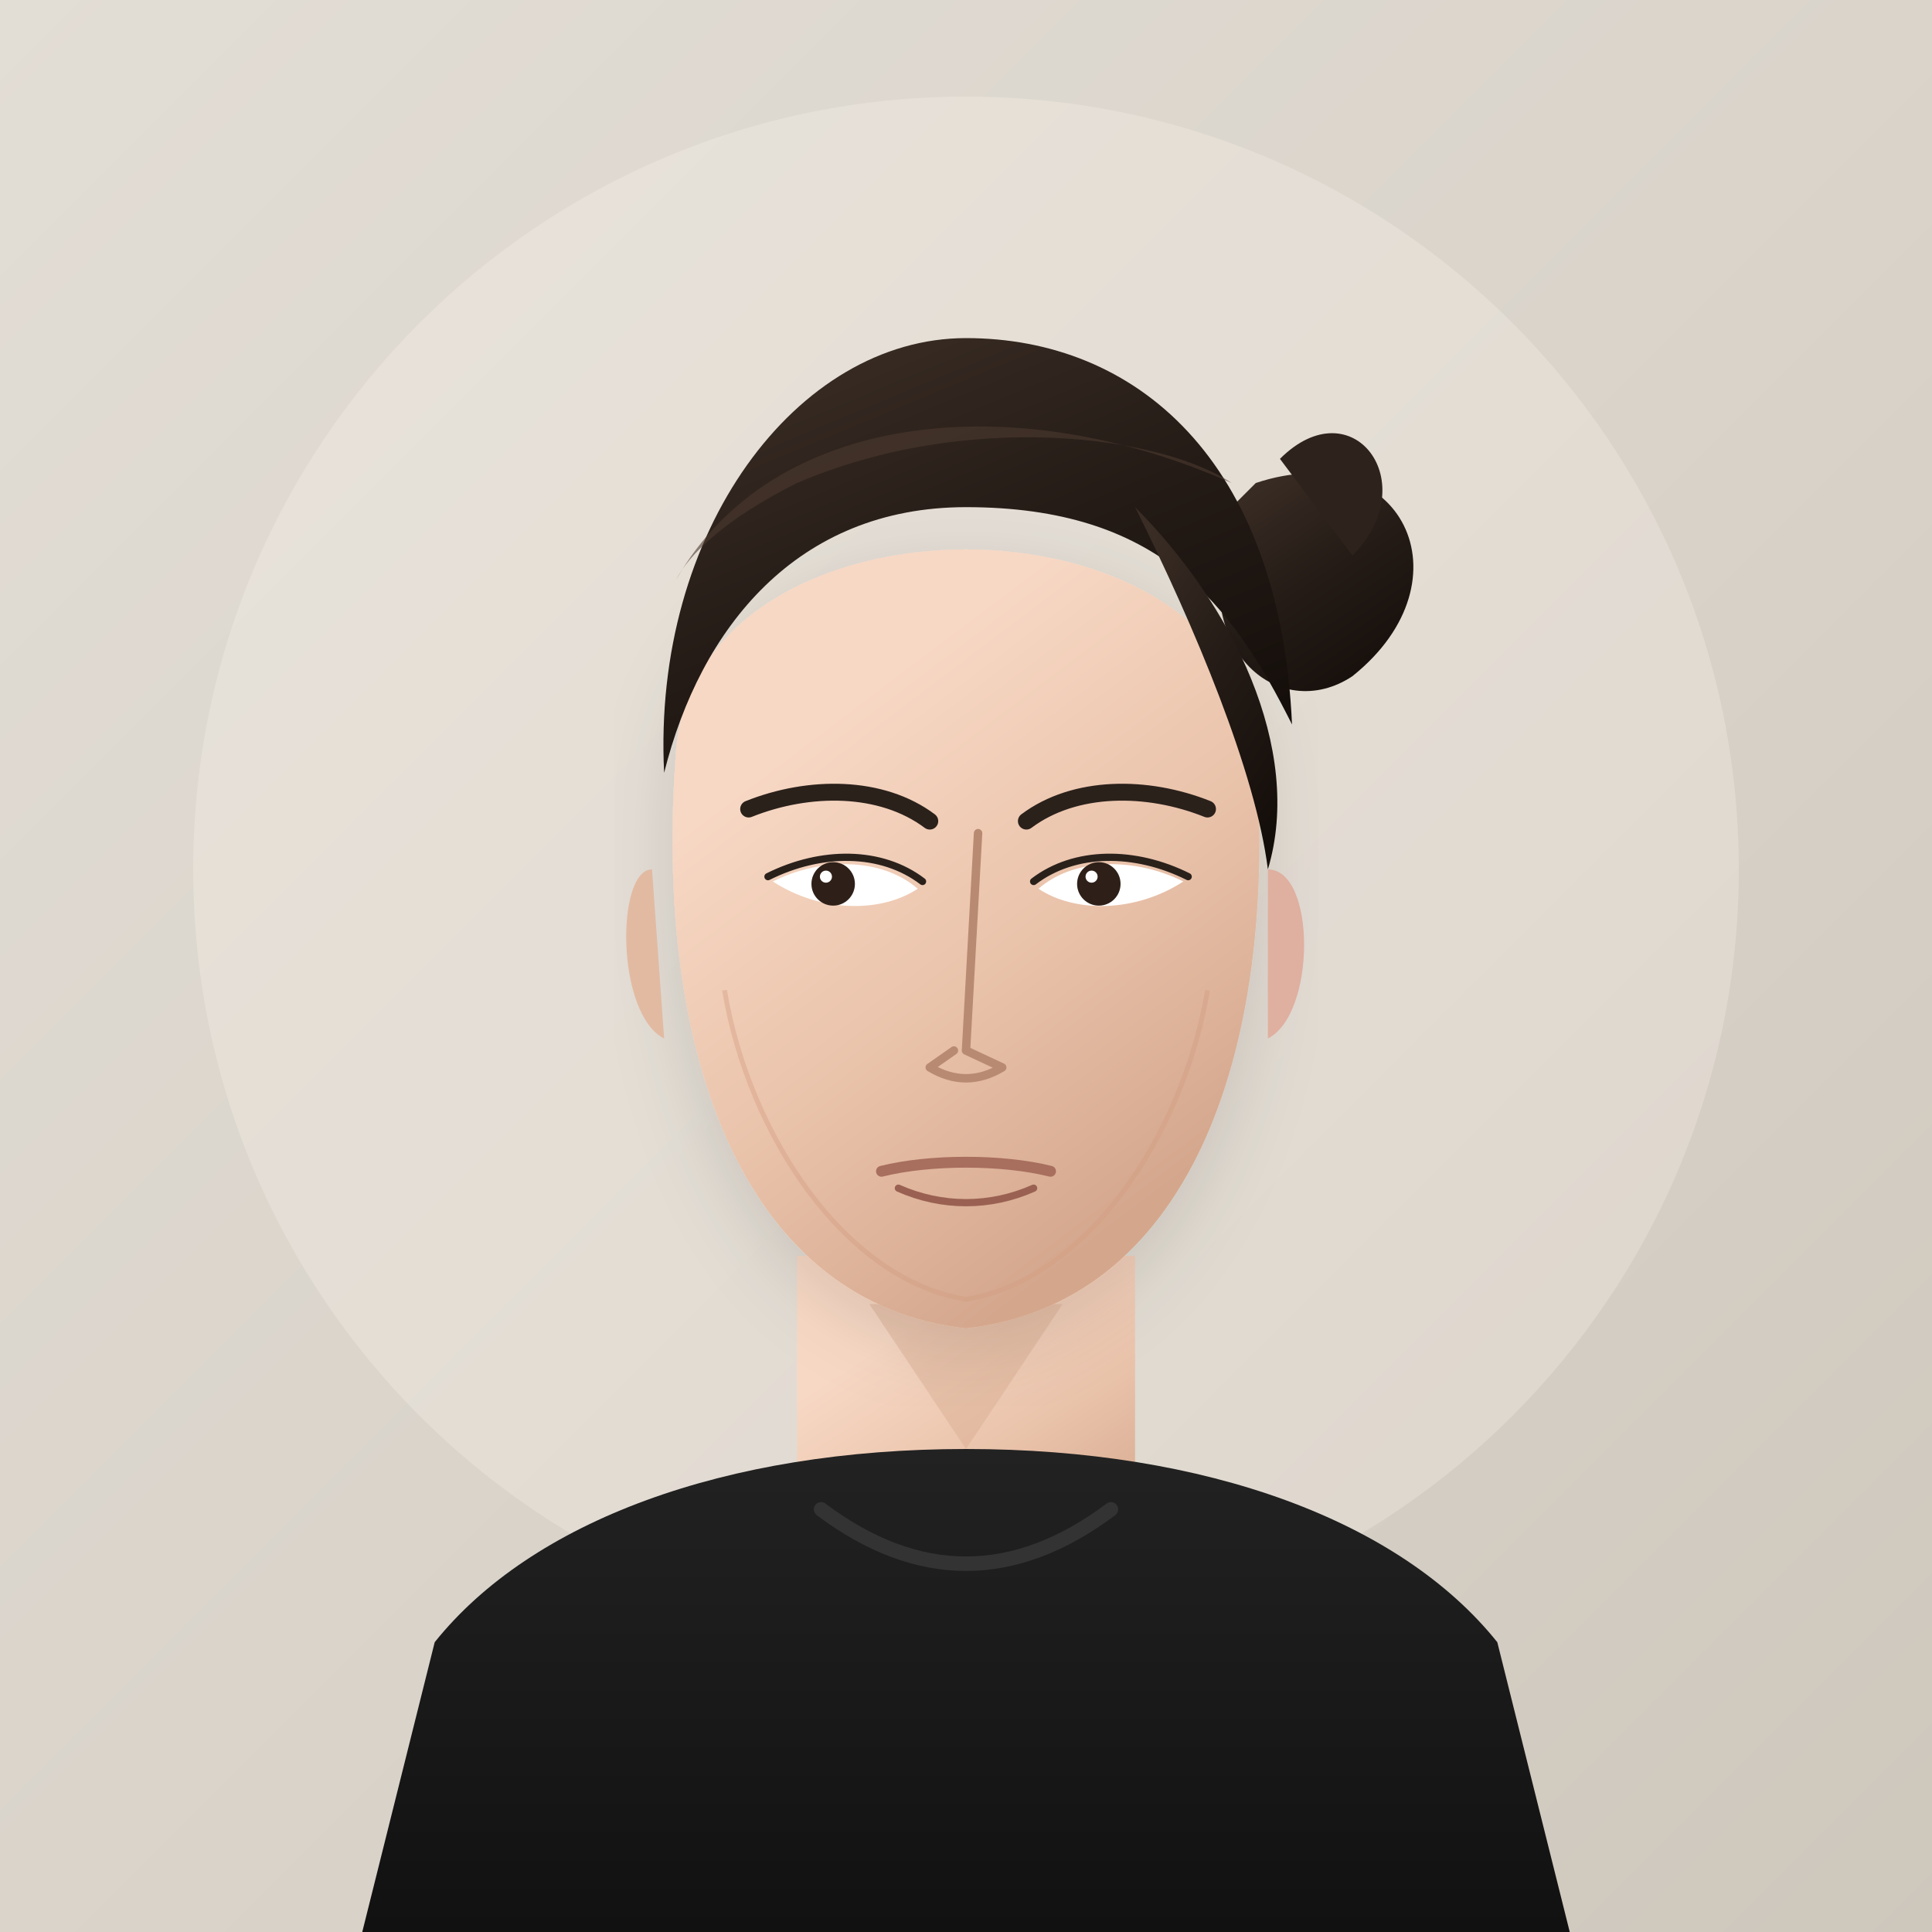
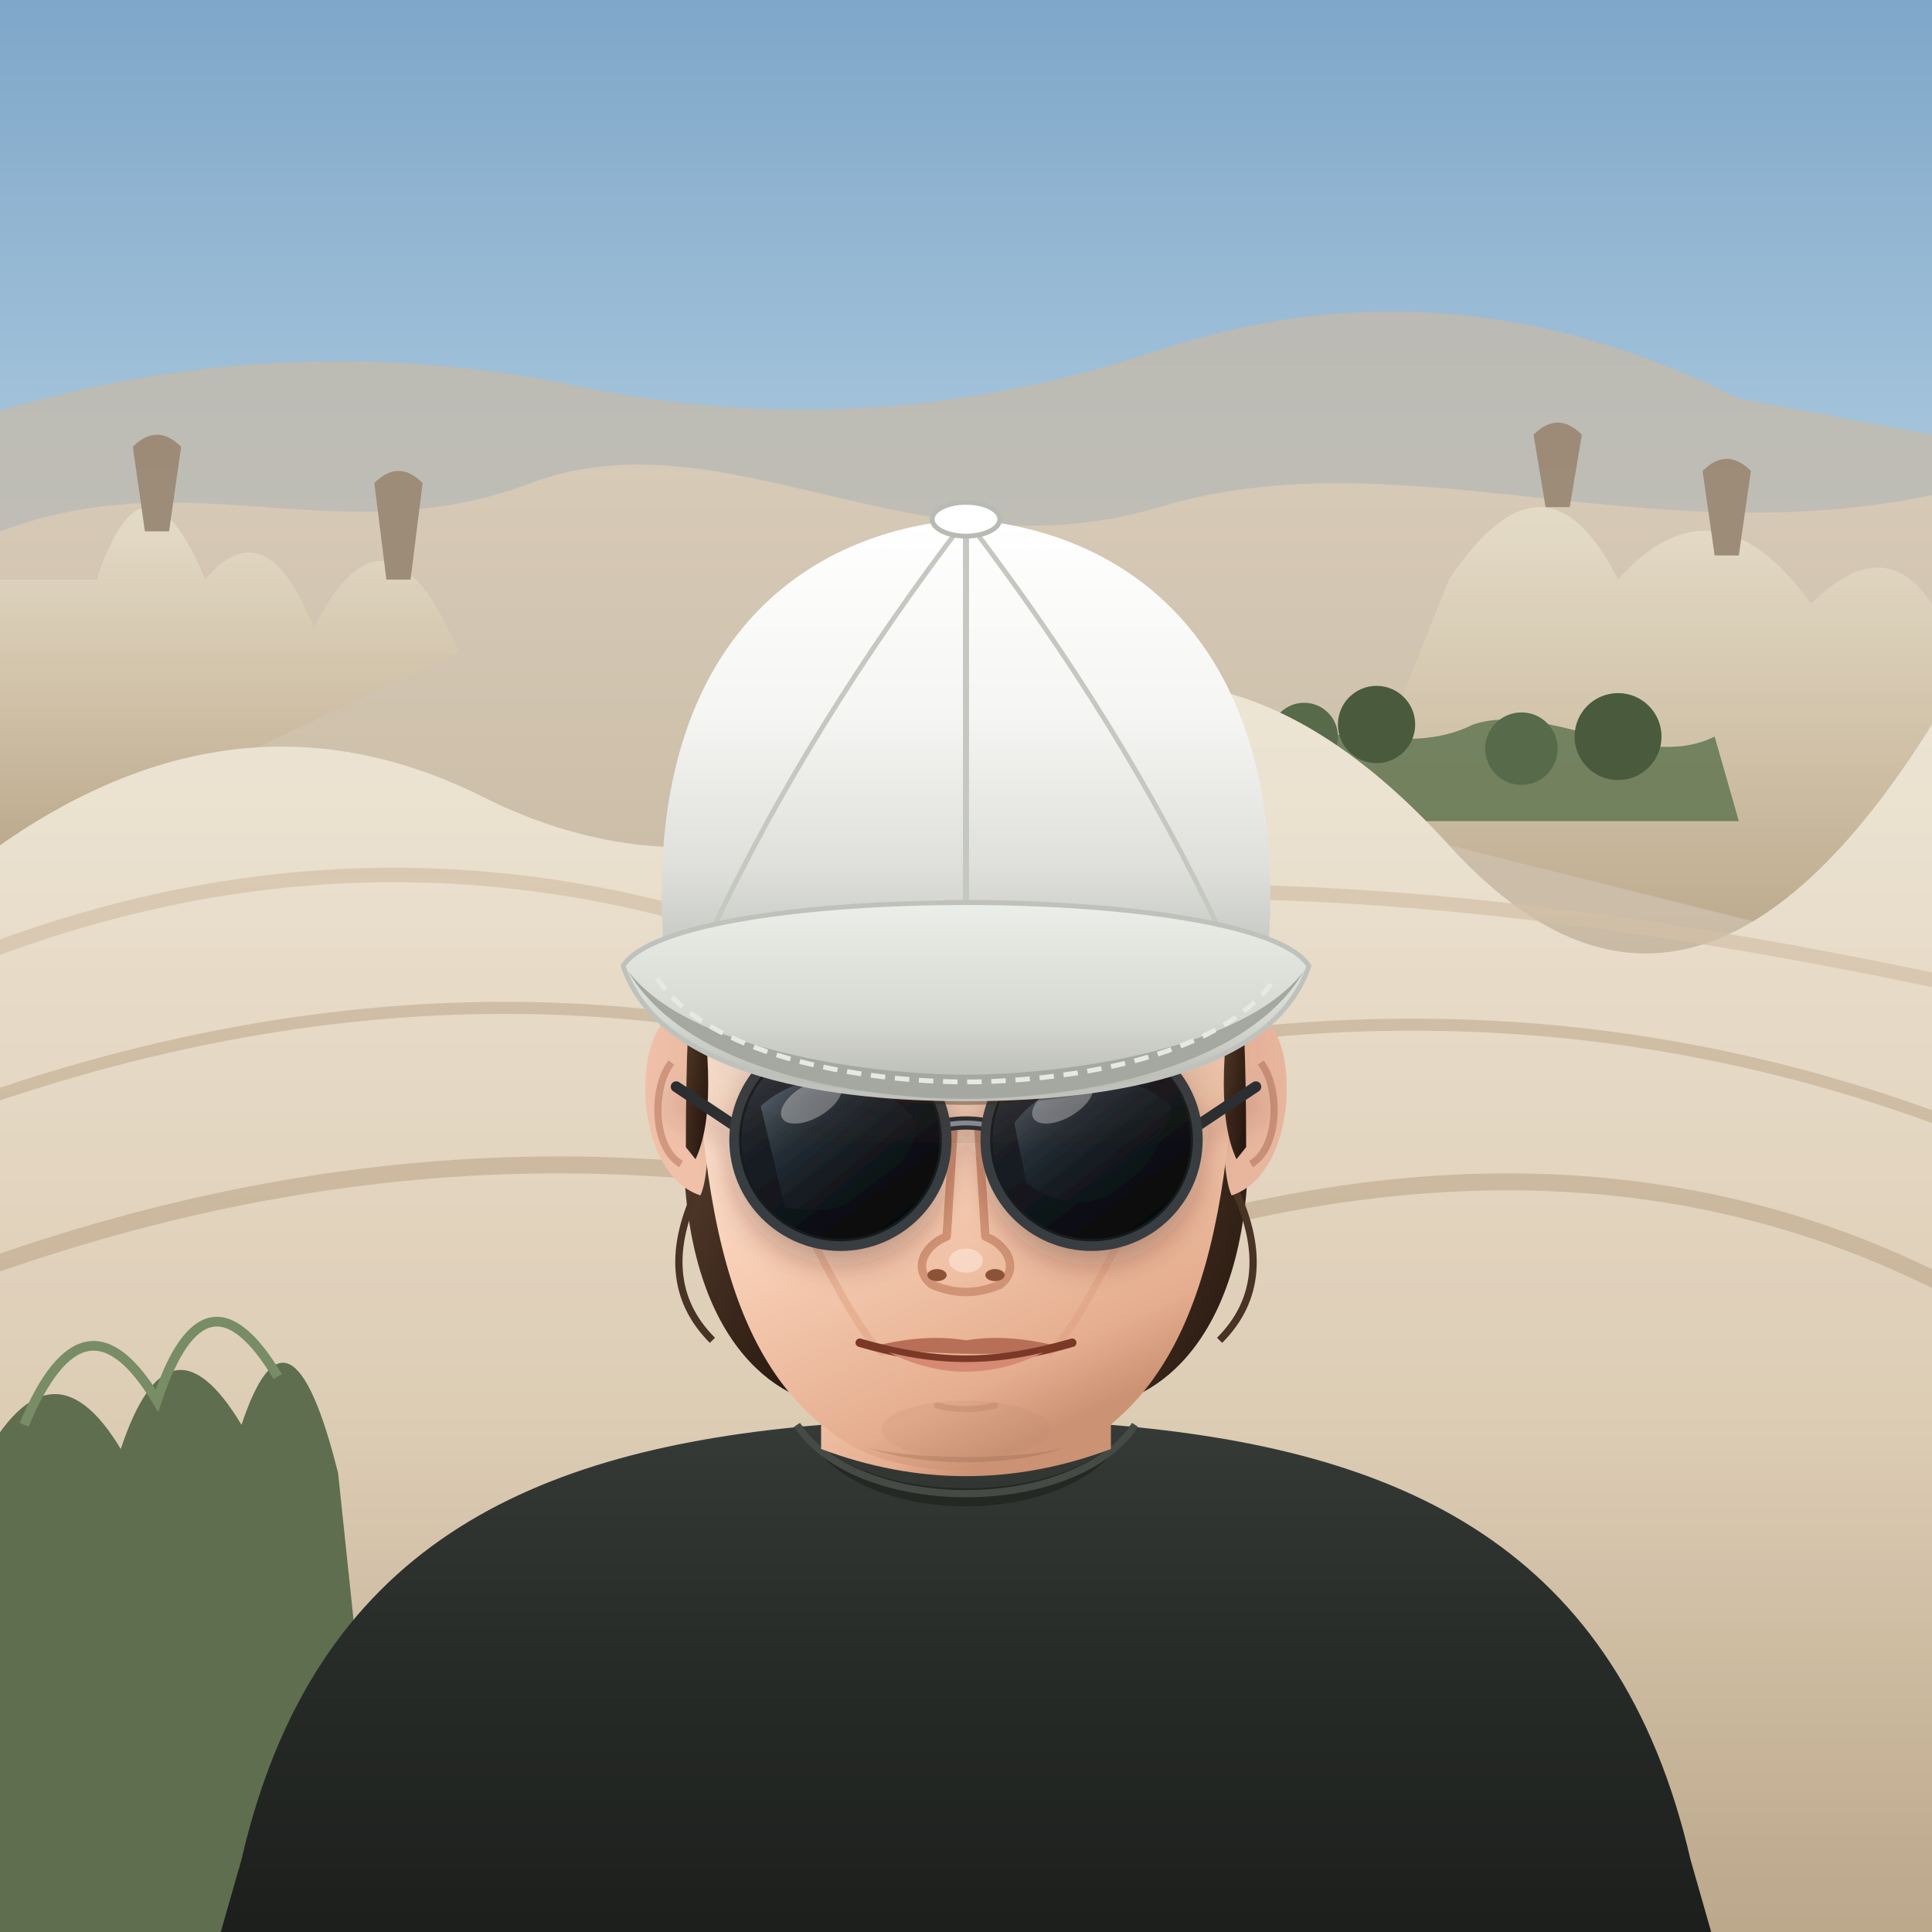
<svg xmlns="http://www.w3.org/2000/svg" viewBox="0 0 800 800" width="100%" height="100%">
  <defs>
-     <linearGradient id="bgGrad" x1="0%" y1="0%" x2="100%" y2="100%">
-       <stop offset="0%" stop-color="#E2DDD5" />
-       <stop offset="50%" stop-color="#DAD4CB" />
-       <stop offset="100%" stop-color="#CEC7BC" />
+     <linearGradient id="skyGrad" x1="0%" y1="0%" x2="0%" y2="100%">
+       <stop offset="0%" stop-color="#7EA6C8" />
+       <stop offset="35%" stop-color="#B8D3E5" />
+       <stop offset="60%" stop-color="#E2EDF4" />
+       <stop offset="100%" stop-color="#EDE6D8" />
    </linearGradient>
-     <linearGradient id="skinGrad" x1="30%" y1="20%" x2="70%" y2="90%">
-       <stop offset="0%" stop-color="#F7D8C4" />
-       <stop offset="50%" stop-color="#EAC3AB" />
-       <stop offset="100%" stop-color="#D4A78D" />
+     <linearGradient id="rockGradFar" x1="0%" y1="0%" x2="0%" y2="100%">
+       <stop offset="0%" stop-color="#D9CBB7" />
+       <stop offset="60%" stop-color="#CBBCA5" />
+       <stop offset="100%" stop-color="#B3A28A" />
    </linearGradient>
-     <linearGradient id="hairGrad" x1="20%" y1="0%" x2="80%" y2="100%">
-       <stop offset="0%" stop-color="#3A2D25" />
-       <stop offset="50%" stop-color="#241B16" />
-       <stop offset="100%" stop-color="#140E0A" />
+     <linearGradient id="rockGradMid" x1="0%" y1="0%" x2="0%" y2="100%">
+       <stop offset="0%" stop-color="#E8DEC9" />
+       <stop offset="50%" stop-color="#D3C3A8" />
+       <stop offset="100%" stop-color="#B8A485" />
+     </linearGradient>
+     <linearGradient id="rockGradNear" x1="0%" y1="0%" x2="0%" y2="100%">
+       <stop offset="0%" stop-color="#F2E9D8" />
+       <stop offset="60%" stop-color="#DECDB4" />
+       <stop offset="100%" stop-color="#BAA586" />
+     </linearGradient>
+     <linearGradient id="skinBase" x1="30%" y1="10%" x2="70%" y2="90%">
+       <stop offset="0%" stop-color="#FFE4D2" />
+       <stop offset="40%" stop-color="#F7CEB4" />
+       <stop offset="85%" stop-color="#E5AD8F" />
+       <stop offset="100%" stop-color="#CB9273" />
+     </linearGradient>
+     <linearGradient id="skinShadow" x1="0%" y1="0%" x2="100%" y2="100%">
+       <stop offset="0%" stop-color="#D4997A" />
+       <stop offset="100%" stop-color="#B87B5B" />
+     </linearGradient>
+     <linearGradient id="capGrad" x1="0%" y1="0%" x2="0%" y2="100%">
+       <stop offset="0%" stop-color="#FFFFFF" />
+       <stop offset="45%" stop-color="#F5F5F3" />
+       <stop offset="80%" stop-color="#DFE0DC" />
+       <stop offset="100%" stop-color="#C5C7C1" />
+     </linearGradient>
+     <linearGradient id="capBrimGrad" x1="0%" y1="0%" x2="0%" y2="100%">
+       <stop offset="0%" stop-color="#ECEEE9" />
+       <stop offset="60%" stop-color="#D5D7D1" />
+       <stop offset="100%" stop-color="#B4B7AE" />
+     </linearGradient>
+     <linearGradient id="sunglassesLens" x1="20%" y1="10%" x2="80%" y2="90%">
+       <stop offset="0%" stop-color="#2D333B" />
+       <stop offset="25%" stop-color="#1B2026" />
+       <stop offset="70%" stop-color="#0E1217" />
+       <stop offset="100%" stop-color="#06080A" />
+     </linearGradient>
+     <linearGradient id="lensReflection" x1="0%" y1="0%" x2="100%" y2="100%">
+       <stop offset="0%" stop-color="#8EA7B8" stop-opacity="0.5" />
+       <stop offset="35%" stop-color="#556F82" stop-opacity="0.2" />
+       <stop offset="100%" stop-color="#000000" stop-opacity="0" />
    </linearGradient>
    <linearGradient id="shirtGrad" x1="0%" y1="0%" x2="0%" y2="100%">
-       <stop offset="0%" stop-color="#222222" />
-       <stop offset="100%" stop-color="#111111" />
+       <stop offset="0%" stop-color="#363A37" />
+       <stop offset="40%" stop-color="#272B28" />
+       <stop offset="100%" stop-color="#181A18" />
    </linearGradient>
-     <filter id="softShadow" x="-10%" y="-10%" width="120%" height="120%">
-       <feDropShadow dx="0" dy="8" stdDeviation="16" flood-color="#000000" flood-opacity="0.12" />
+     <linearGradient id="hairGrad" x1="0%" y1="0%" x2="100%" y2="100%">
+       <stop offset="0%" stop-color="#5A412F" />
+       <stop offset="50%" stop-color="#3D291D" />
+       <stop offset="100%" stop-color="#22150D" />
+     </linearGradient>
+     <filter id="capShadow" x="-20%" y="-20%" width="140%" height="150%">
+       <feDropShadow dx="0" dy="16" stdDeviation="12" flood-color="#5A3A25" flood-opacity="0.32" />
+     </filter>
+     <filter id="glassesShadow" x="-20%" y="-20%" width="140%" height="150%">
+       <feDropShadow dx="0" dy="6" stdDeviation="6" flood-color="#402518" flood-opacity="0.3" />
    </filter>
  </defs>
-   <rect width="800" height="800" fill="url(#bgGrad)" />
-   <circle cx="400" cy="360" r="320" fill="#FFF8F0" opacity="0.25" />
-   <g id="portrait">
-     <path d="M 520,200 C 580,180 610,240 560,280 C 530,300 490,270 510,210 Z" fill="url(#hairGrad)" />
-     <path d="M 530,190 C 560,160 590,200 560,230 Z" fill="#2E221C" />
-     <path d="M 330,520 L 330,680 L 470,680 L 470,520 Z" fill="url(#skinGrad)" />
-     <path d="M 360,540 L 400,600 L 440,540 Z" fill="#D4A78D" opacity="0.4" />
-     <path d="M 180,680 C 220,630 300,600 400,600 C 500,600 580,630 620,680 L 650,800 L 150,800 Z" fill="url(#shirtGrad)" />
-     <path d="M 340,625 C 380,655 420,655 460,625" fill="none" stroke="#333333" stroke-width="6" stroke-linecap="round" />
-     <path d="M 280,310 C 270,440 310,540 400,550 C 490,540 530,440 520,310 C 510,200 290,200 280,310 Z" fill="url(#skinGrad)" filter="url(#softShadow)" />
-     <path d="M 270,360 C 255,360 255,420 275,430 Z" fill="#E2BAA2" />
-     <path d="M 525,360 C 545,360 545,420 525,430 Z" fill="#DFAFA0" />
-     <path d="M 275,320 C 270,220 330,140 400,140 C 470,140 530,190 535,300 C 510,250 480,210 400,210 C 330,210 290,260 275,320 Z" fill="url(#hairGrad)" />
-     <path d="M 280,240 C 320,170 420,160 510,200 C 480,180 400,170 330,200 C 300,215 285,230 280,240 Z" fill="#4B392F" opacity="0.6" />
-     <path d="M 470,210 C 510,250 540,310 525,360 C 520,320 495,260 470,210 Z" fill="url(#hairGrad)" />
-     <path d="M 310,335 C 335,325 365,325 385,340" fill="none" stroke="#2B211B" stroke-width="7" stroke-linecap="round" />
-     <path d="M 425,340 C 445,325 475,325 500,335" fill="none" stroke="#2B211B" stroke-width="7" stroke-linecap="round" />
-     <g id="eyes">
-       <path d="M 320,365 C 340,355 365,355 380,368 C 365,378 340,378 320,365 Z" fill="#FFFFFF" />
-       <ellipse cx="345" cy="366" rx="9" ry="9" fill="#2E2018" />
-       <circle cx="342" cy="363" r="2.5" fill="#FFFFFF" />
-       <path d="M 318,363 C 340,352 365,352 382,365" fill="none" stroke="#2B211B" stroke-width="3" stroke-linecap="round" />
-       <path d="M 430,368 C 445,355 470,355 490,365 C 470,378 445,378 430,368 Z" fill="#FFFFFF" />
-       <ellipse cx="455" cy="366" rx="9" ry="9" fill="#2E2018" />
-       <circle cx="452" cy="363" r="2.5" fill="#FFFFFF" />
-       <path d="M 428,365 C 445,352 470,352 492,363" fill="none" stroke="#2B211B" stroke-width="3" stroke-linecap="round" />
+   <rect width="800" height="800" fill="url(#skyGrad)" />
+   <path d="M0,170 Q120,135 240,160 T480,145 T720,165 L800,180 L800,800 L0,800 Z" fill="#C5BAA8" opacity="0.75" />
+   <g id="cappadocia-valleys" opacity="0.9">
+     <path d="M0,220 C80,190 140,230 220,200 C300,170 380,240 480,210 C580,180 680,230 800,205 L800,500 L0,500 Z" fill="url(#rockGradFar)" />
+     <path d="M40,240 Q60,180 85,240 Q110,210 130,260 Q160,200 190,270 L0,360 L0,240 Z" fill="url(#rockGradMid)" />
+     <path d="M55,185 Q65,175 75,185 L70,220 L60,220 Z" fill="#998670" />
+     <path d="M155,200 Q165,190 175,200 L170,240 L160,240 Z" fill="#998670" />
+     <path d="M600,240 Q640,180 670,240 Q710,195 750,250 Q780,220 800,250 L800,400 L560,340 Z" fill="url(#rockGradMid)" />
+     <path d="M635,180 Q645,170 655,180 L650,210 L640,210 Z" fill="#998670" />
+     <path d="M705,195 Q715,185 725,195 L720,230 L710,230 Z" fill="#998670" />
+     <path d="M520,310 C550,295 580,315 610,300 C640,290 680,320 710,305 L720,340 L510,340 Z" fill="#586E48" opacity="0.85" />
+     <circle cx="540" cy="305" r="14" fill="#4B603D" />
+     <circle cx="570" cy="300" r="16" fill="#3D5030" />
+     <circle cx="630" cy="310" r="15" fill="#4B603D" />
+     <circle cx="670" cy="305" r="18" fill="#3D5030" />
+     <circle cx="100" cy="330" r="16" fill="#445936" />
+     <circle cx="130" cy="325" r="14" fill="#536943" />
+     <path d="M0,350 Q100,280 200,330 T400,310 T600,350 T800,300 L800,800 L0,800 Z" fill="url(#rockGradNear)" />
+     <path d="M-20,400 Q150,330 320,390 Q500,340 820,410" fill="none" stroke="#D3C1A5" stroke-width="6" opacity="0.7" />
+     <path d="M-20,460 Q200,380 400,450 Q620,390 820,470" fill="none" stroke="#C4B093" stroke-width="5" opacity="0.7" />
+     <path d="M-20,530 Q220,440 450,520 Q660,450 820,540" fill="none" stroke="#BAA385" stroke-width="7" opacity="0.6" />
+     <g id="near-foliage-left">
+       <path d="M-10,610 Q20,550 50,600 Q70,540 100,590 Q120,530 140,610 L160,800 L-20,800 Z" fill="#526543" />
+       <path d="M10,590 Q35,530 65,580 Q85,520 115,570" fill="none" stroke="#6F865D" stroke-width="4" />
    </g>
-     <path d="M 405,345 L 400,435 L 415,442 C 405,448 395,448 385,442 L 395,435" fill="none" stroke="#B88A72" stroke-width="3.5" stroke-linecap="round" stroke-linejoin="round" />
-     <path d="M 365,485 C 385,480 415,480 435,485" fill="none" stroke="#A86E5E" stroke-width="4.5" stroke-linecap="round" />
-     <path d="M 372,492 C 390,500 410,500 428,492" fill="none" stroke="#9A6152" stroke-width="3" stroke-linecap="round" />
-     <path d="M 300,410 C 310,470 350,530 400,538 C 450,530 490,470 500,410" fill="none" stroke="#D19C80" stroke-width="2" opacity="0.4" />
+   </g>
+   <g id="gorkem-portrait" transform="translate(400, 480)">
+     <path d="M -300,290 C -270,160 -180,120 -60,110 L 60,110 C 180,120 270,160 300,290 L 320,360 L -320,360 Z" fill="url(#shirtGrad)" />
+     <path d="M -68,110 C -45,145 45,145 68,110 C 50,155 -50,155 -68,110 Z" fill="#242724" />
+     <path d="M -70,110 C -45,148 45,148 70,110" fill="none" stroke="#454A45" stroke-width="3" />
+     <path d="M -60,-10 L -60,120 C -20,135 20,135 60,120 L 60,-10 Z" fill="url(#skinBase)" />
+     <path d="M -58,0 C -30,65 30,65 58,0 L 50,55 C 20,70 -20,70 -50,55 Z" fill="url(#skinShadow)" opacity="0.75" />
+     <path d="M -15,50 L 0,80 L 15,50" fill="none" stroke="#B87B5B" stroke-width="3" stroke-linecap="round" opacity="0.5" />
+     <path d="M -115,-40 C -125,50 -95,90 -65,100 L -60,40 Z" fill="url(#hairGrad)" />
+     <path d="M 115,-40 C 125,50 95,90 65,100 L 60,40 Z" fill="url(#hairGrad)" />
+     <path d="M -110,10 Q -130,50 -105,75" fill="none" stroke="#483324" stroke-width="3" />
+     <path d="M 110,10 Q 130,50 105,75" fill="none" stroke="#483324" stroke-width="3" />
+     <path d="M -118,-60 C -138,-60 -140,5 -110,15 C -105,5 -105,-40 -115,-60 Z" fill="#F0C0A8" />
+     <path d="M -122,-40 C -130,-30 -130,-5 -118,2" fill="none" stroke="#D1987F" stroke-width="3" />
+     <path d="M 118,-60 C 138,-60 140,5 110,15 C 105,5 105,-40 115,-60 Z" fill="#E8B59D" />
+     <path d="M 122,-40 C 130,-30 130,-5 118,2" fill="none" stroke="#C98F76" stroke-width="3" />
+     <path d="M -112,-80 C -112,40 -90,95 -45,120 C -20,132 20,132 45,120 C 90,95 112,40 112,-80 Z" fill="url(#skinBase)" />
+     <path d="M -45,118 C -20,128 20,128 45,118 C 30,125 -30,125 -45,118 Z" fill="#91644A" opacity="0.3" />
+     <ellipse cx="0" cy="112" rx="35" ry="12" fill="#BA896E" opacity="0.18" />
+     <path d="M -68,25 C -55,50 -45,70 -35,80" fill="none" stroke="#DE9F80" stroke-width="3" stroke-linecap="round" opacity="0.5" />
+     <path d="M 68,25 C 55,50 45,70 35,80" fill="none" stroke="#DE9F80" stroke-width="3" stroke-linecap="round" opacity="0.5" />
+     <g id="nose">
+       <path d="M -5,-15 L -8,32 C -18,36 -22,46 -14,52 C -4,56 4,56 14,52 C 22,46 18,36 8,32 L 5,-15" fill="none" stroke="#D19375" stroke-width="3.5" stroke-linecap="round" stroke-linejoin="round" />
+       <ellipse cx="-12" cy="48" rx="4" ry="2.5" fill="#8C5338" />
+       <ellipse cx="12" cy="48" rx="4" ry="2.5" fill="#8C5338" />
+       <ellipse cx="0" cy="42" rx="7" ry="5" fill="#FFEFE5" opacity="0.5" />
+     </g>
+     <g id="mouth">
+       <path d="M -40,78 Q -18,72 0,75 Q 18,72 40,78 C 22,81 0,82 -40,78 Z" fill="#B86F58" />
+       <path d="M -44,76 Q -20,83 0,83 Q 20,83 44,76" fill="none" stroke="#7A3926" stroke-width="3.5" stroke-linecap="round" />
+       <path d="M -32,80 Q 0,96 32,80 Q 0,88 -32,80 Z" fill="#D68A74" />
+       <path d="M -12,102 Q 0,105 12,102" fill="none" stroke="#C28769" stroke-width="2.5" stroke-linecap="round" opacity="0.5" />
+     </g>
+     <path d="M -112,-85 C -105,-40 -105,-15 -112,0 L -116,-5 C -116,-40 -115,-70 -112,-85 Z" fill="url(#hairGrad)" />
+     <path d="M 112,-85 C 105,-40 105,-15 112,0 L 116,-5 C 116,-40 115,-70 112,-85 Z" fill="url(#hairGrad)" />
+     <g id="sunglasses" filter="url(#glassesShadow)">
+       <path d="M -16,-12 Q 0,-18 16,-12" fill="none" stroke="#2B2D30" stroke-width="5.5" stroke-linecap="round" />
+       <path d="M -16,-12 Q 0,-18 16,-12" fill="none" stroke="#8C939E" stroke-width="2" stroke-linecap="round" />
+       <path d="M -90,-10 L -120,-30" fill="none" stroke="#2B2D30" stroke-width="4.5" stroke-linecap="round" />
+       <path d="M 90,-10 L 120,-30" fill="none" stroke="#2B2D30" stroke-width="4.5" stroke-linecap="round" />
+       <g id="left-lens">
+         <circle cx="-52" cy="-8" r="44" fill="#181A1D" stroke="#383C42" stroke-width="4" />
+         <circle cx="-52" cy="-8" r="41" fill="url(#sunglassesLens)" />
+         <path d="M -85,-22 C -65,-40 -35,-35 -20,-15 C -25,10 -45,25 -75,20 Z" fill="url(#lensReflection)" />
+         <ellipse cx="-64" cy="-24" rx="14" ry="7" transform="rotate(-30, -64, -24)" fill="#FFFFFF" opacity="0.35" />
+         <circle cx="-42" cy="-32" r="3" fill="#FFFFFF" opacity="0.4" />
+       </g>
+       <g id="right-lens">
+         <circle cx="52" cy="-8" r="44" fill="#181A1D" stroke="#383C42" stroke-width="4" />
+         <circle cx="52" cy="-8" r="41" fill="url(#sunglassesLens)" />
+         <path d="M 20,-15 C 35,-35 65,-40 85,-22 C 75,20 45,25 25,10 Z" fill="url(#lensReflection)" />
+         <ellipse cx="40" cy="-24" rx="14" ry="7" transform="rotate(-30, 40, -24)" fill="#FFFFFF" opacity="0.35" />
+         <circle cx="62" cy="-32" r="3" fill="#FFFFFF" opacity="0.4" />
+       </g>
+     </g>
+     <g id="white-cap">
+       <path d="M -110,-75 Q 0,-30 110,-75 L 110,-45 Q 0,0 -110,-45 Z" fill="#422517" opacity="0.45" filter="url(#capShadow)" />
+       <path d="M -125,-85 C -135,-210 -70,-260 0,-265 C 70,-260 135,-210 125,-85 C 90,-115 -90,-115 -125,-85 Z" fill="url(#capGrad)" />
+       <path d="M 0,-265 Q 0,-175 0,-85" fill="none" stroke="#C5C7C1" stroke-width="2.5" />
+       <path d="M 0,-265 Q -65,-180 -105,-95" fill="none" stroke="#C5C7C1" stroke-width="2" />
+       <path d="M 0,-265 Q 65,-180 105,-95" fill="none" stroke="#C5C7C1" stroke-width="2" />
+       <ellipse cx="0" cy="-265" rx="14" ry="7" fill="#FFFFFF" stroke="#B8BAB4" stroke-width="2" />
+       <path d="M -142,-80 C -120,-115 120,-115 142,-80 C 125,-30 40,-25 0,-25 C -40,-25 -125,-30 -142,-80 Z" fill="url(#capBrimGrad)" stroke="#BFC2BC" stroke-width="2" />
+       <path d="M -140,-78 C -115,-35 -40,-25 0,-25 C 40,-25 115,-35 140,-78 C 115,-45 40,-35 0,-35 C -40,-35 -115,-45 -140,-78 Z" fill="#A4A8A0" />
+       <path d="M -128,-75 C -105,-40 -35,-32 0,-32 C 35,-32 105,-40 128,-75" fill="none" stroke="#E6E8E3" stroke-width="2" stroke-dasharray="6,4" />
+     </g>
  </g>
</svg>
